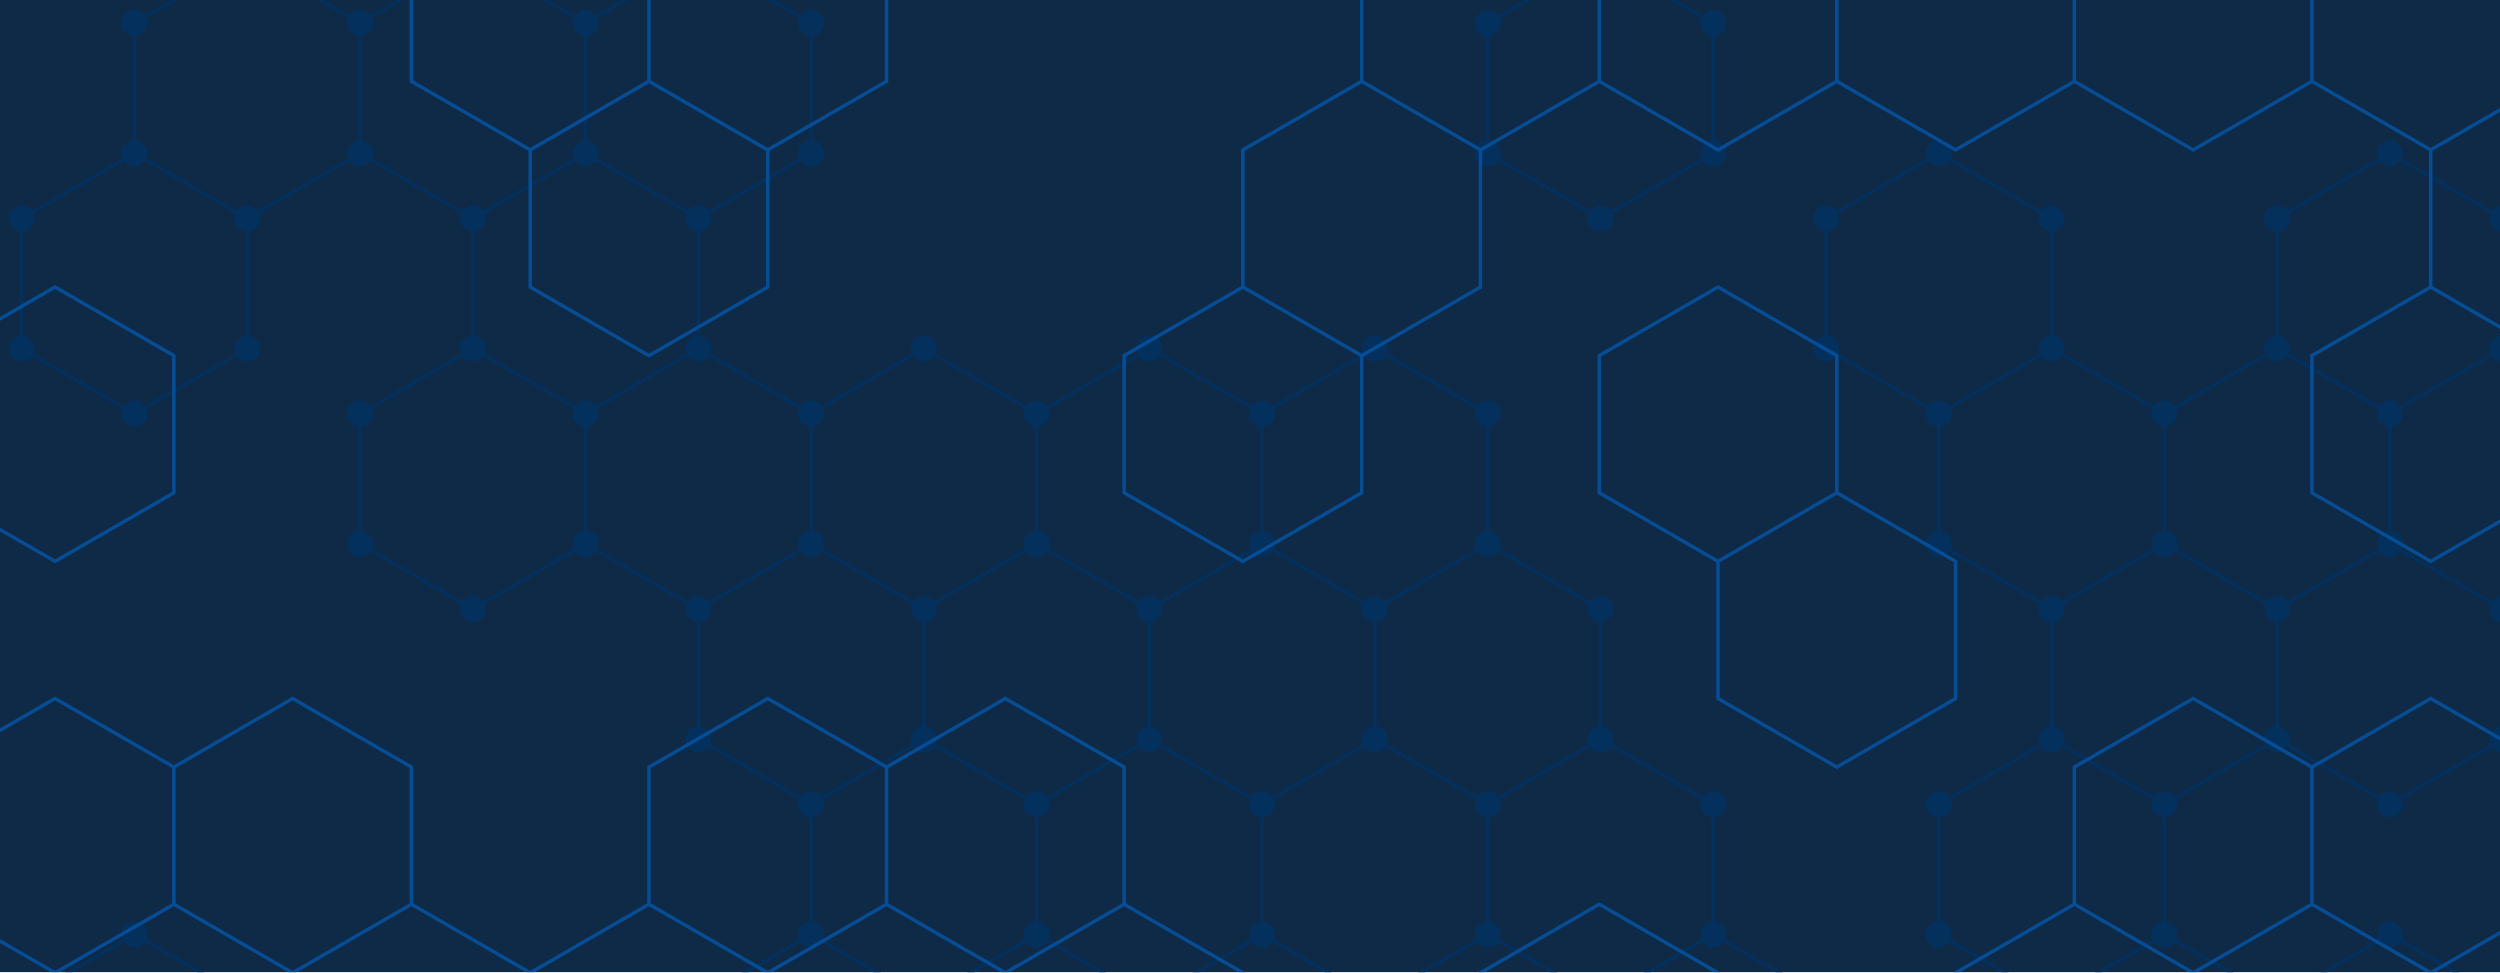
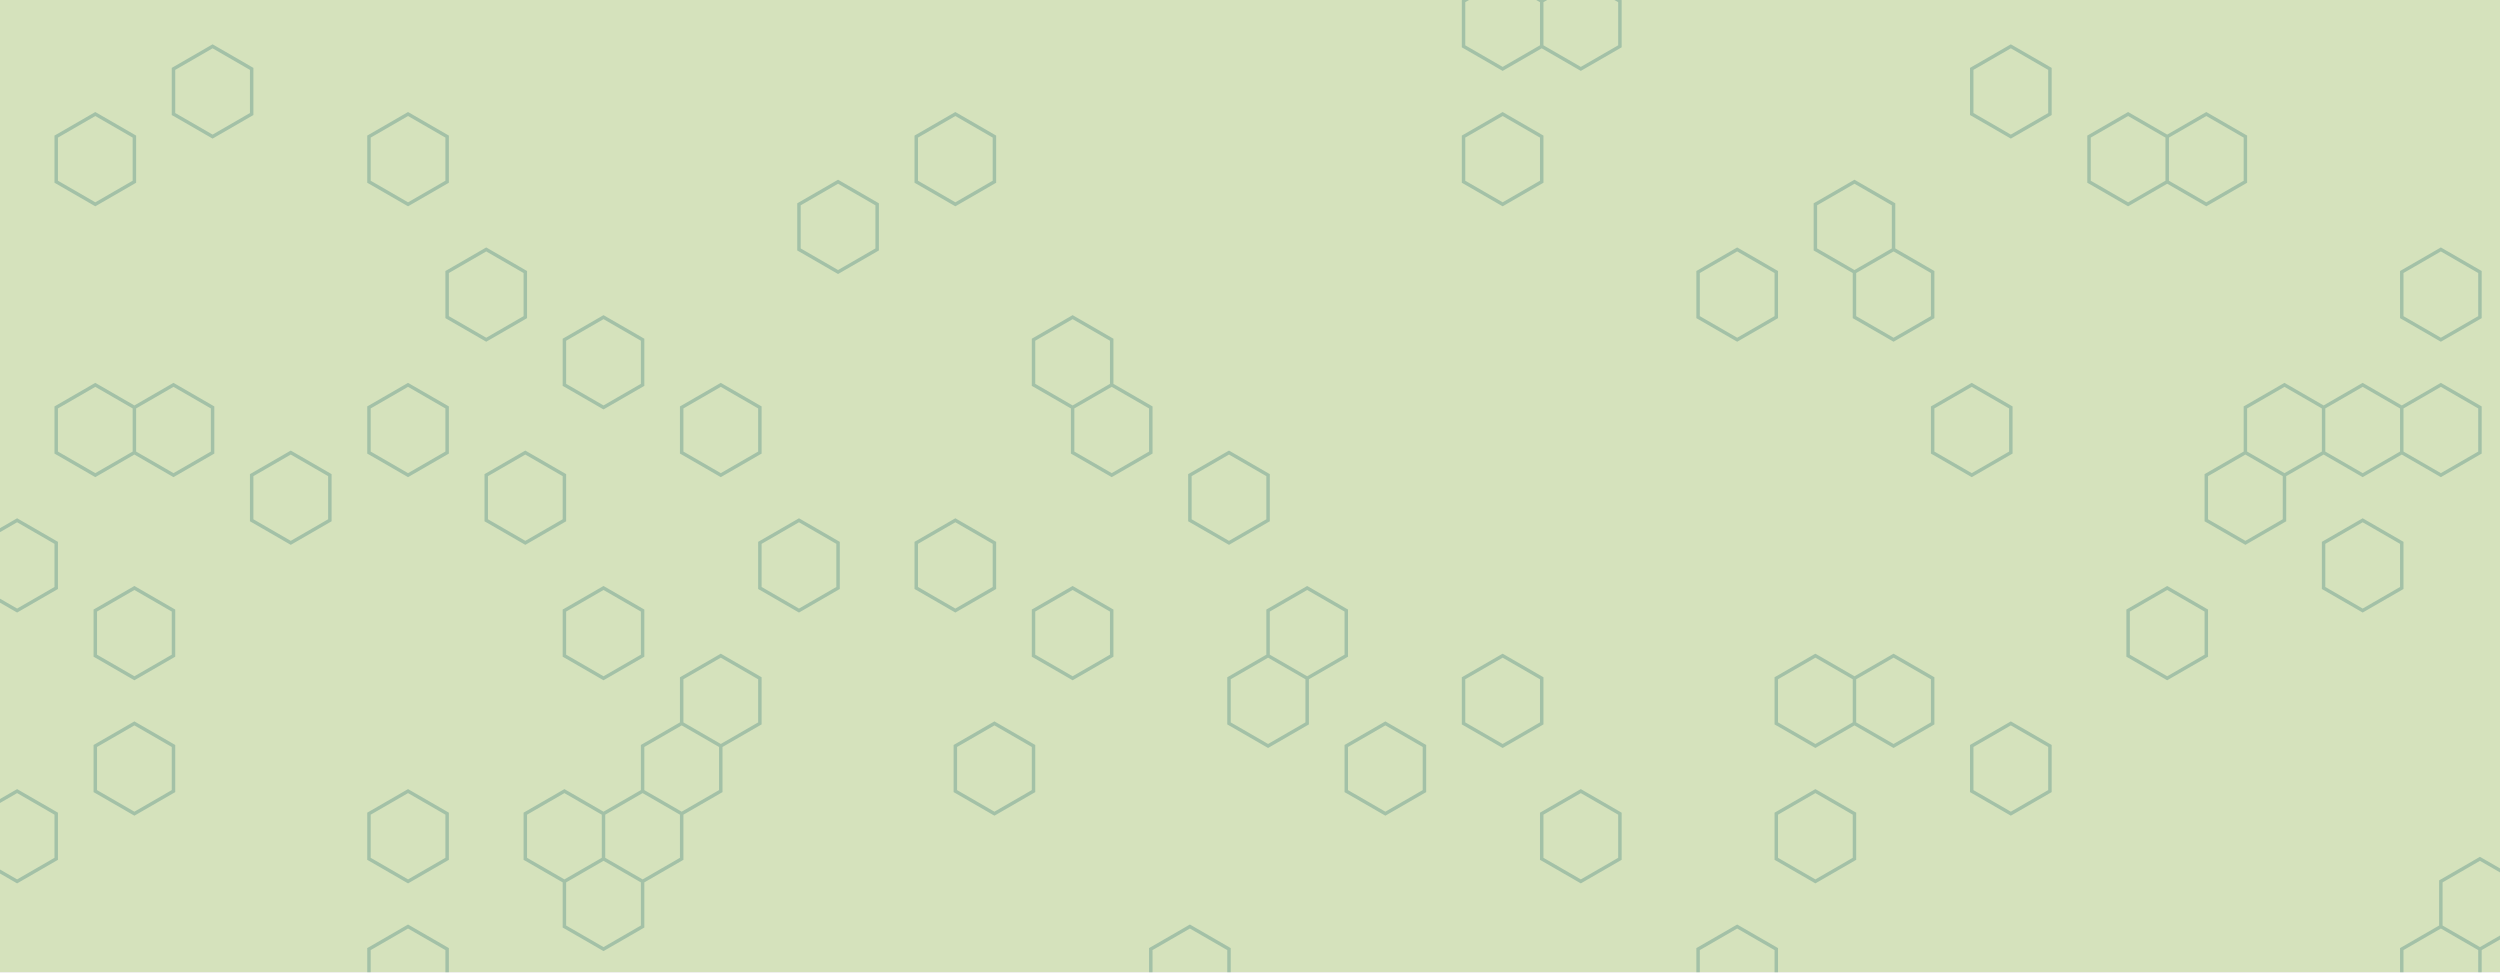
<svg xmlns="http://www.w3.org/2000/svg" version="1.1" width="1440" height="560" preserveAspectRatio="none" viewBox="0 0 1440 560">
-   <g mask="url(&quot;#SvgjsMask1080&quot;)" fill="none">
-     <rect width="1440" height="560" x="0" y="0" fill="#0e2a47" />
-     <path d="M77.45 88.3L142.41 125.8L142.41 200.8L77.45 238.3L12.5 200.8L12.5 125.8zM77.45 538.3L142.41 575.8L142.41 650.8L77.45 688.3L12.5 650.8L12.5 575.8zM142.41 -24.2L207.36 13.3L207.36 88.3L142.41 125.8L77.45 88.3L77.45 13.3zM272.31 -24.2L337.27 13.3L337.27 88.3L272.31 125.8L207.36 88.3L207.36 13.3zM337.27 88.3L402.22 125.8L402.22 200.8L337.27 238.3L272.31 200.8L272.31 125.8zM272.31 200.8L337.27 238.3L337.27 313.3L272.31 350.8L207.36 313.3L207.36 238.3zM402.22 -24.2L467.18 13.3L467.18 88.3L402.22 125.8L337.27 88.3L337.27 13.3zM402.22 200.8L467.18 238.3L467.18 313.3L402.22 350.8L337.27 313.3L337.27 238.3zM467.18 313.3L532.13 350.8L532.13 425.8L467.18 463.3L402.22 425.8L402.22 350.8zM467.18 538.3L532.13 575.8L532.13 650.8L467.18 688.3L402.22 650.8L402.22 575.8zM532.13 200.8L597.08 238.3L597.08 313.3L532.13 350.8L467.18 313.3L467.18 238.3zM597.08 313.3L662.04 350.8L662.04 425.8L597.08 463.3L532.13 425.8L532.13 350.8zM532.13 425.8L597.08 463.3L597.08 538.3L532.13 575.8L467.18 538.3L467.18 463.3zM597.08 538.3L662.04 575.8L662.04 650.8L597.08 688.3L532.13 650.8L532.13 575.8zM662.04 200.8L726.99 238.3L726.99 313.3L662.04 350.8L597.08 313.3L597.08 238.3zM726.99 313.3L791.95 350.8L791.95 425.8L726.99 463.3L662.04 425.8L662.04 350.8zM662.04 425.8L726.99 463.3L726.99 538.3L662.04 575.8L597.08 538.3L597.08 463.3zM791.94 200.8L856.9 238.3L856.9 313.3L791.94 350.8L726.99 313.3L726.99 238.3zM856.9 313.3L921.85 350.8L921.85 425.8L856.9 463.3L791.94 425.8L791.94 350.8zM791.94 425.8L856.9 463.3L856.9 538.3L791.94 575.8L726.99 538.3L726.99 463.3zM921.85 -24.2L986.81 13.3L986.81 88.3L921.85 125.8L856.9 88.3L856.9 13.3zM921.85 425.8L986.81 463.3L986.81 538.3L921.85 575.8L856.9 538.3L856.9 463.3zM986.81 538.3L1051.76 575.8L1051.76 650.8L986.81 688.3L921.85 650.8L921.85 575.8zM1116.71 88.3L1181.67 125.8L1181.67 200.8L1116.71 238.3L1051.76 200.8L1051.76 125.8zM1181.67 200.8L1246.62 238.3L1246.62 313.3L1181.67 350.8L1116.71 313.3L1116.71 238.3zM1246.62 313.3L1311.57 350.8L1311.57 425.8L1246.62 463.3L1181.67 425.8L1181.67 350.8zM1181.67 425.8L1246.62 463.3L1246.62 538.3L1181.67 575.8L1116.71 538.3L1116.71 463.3zM1246.62 538.3L1311.57 575.8L1311.57 650.8L1246.62 688.3L1181.67 650.8L1181.67 575.8zM1376.53 88.3L1441.48 125.8L1441.48 200.8L1376.53 238.3L1311.58 200.8L1311.58 125.8zM1311.58 200.8L1376.53 238.3L1376.53 313.3L1311.58 350.8L1246.62 313.3L1246.62 238.3zM1376.53 313.3L1441.48 350.8L1441.48 425.8L1376.53 463.3L1311.58 425.8L1311.58 350.8zM1376.53 538.3L1441.48 575.8L1441.48 650.8L1376.53 688.3L1311.58 650.8L1311.58 575.8zM1441.48 200.8L1506.44 238.3L1506.44 313.3L1441.48 350.8L1376.53 313.3L1376.53 238.3z" stroke="#03305d" stroke-width="2" />
-     <path d="M69.95 88.3 a7.5 7.5 0 1 0 15 0 a7.5 7.5 0 1 0 -15 0zM134.91 125.8 a7.5 7.5 0 1 0 15 0 a7.5 7.5 0 1 0 -15 0zM134.91 200.8 a7.5 7.5 0 1 0 15 0 a7.5 7.5 0 1 0 -15 0zM69.95 238.3 a7.5 7.5 0 1 0 15 0 a7.5 7.5 0 1 0 -15 0zM5 200.8 a7.5 7.5 0 1 0 15 0 a7.5 7.5 0 1 0 -15 0zM5 125.8 a7.5 7.5 0 1 0 15 0 a7.5 7.5 0 1 0 -15 0zM69.95 538.3 a7.5 7.5 0 1 0 15 0 a7.5 7.5 0 1 0 -15 0zM134.91 575.8 a7.5 7.5 0 1 0 15 0 a7.5 7.5 0 1 0 -15 0zM134.91 650.8 a7.5 7.5 0 1 0 15 0 a7.5 7.5 0 1 0 -15 0zM69.95 688.3 a7.5 7.5 0 1 0 15 0 a7.5 7.5 0 1 0 -15 0zM5 650.8 a7.5 7.5 0 1 0 15 0 a7.5 7.5 0 1 0 -15 0zM5 575.8 a7.5 7.5 0 1 0 15 0 a7.5 7.5 0 1 0 -15 0zM134.91 -24.2 a7.5 7.5 0 1 0 15 0 a7.5 7.5 0 1 0 -15 0zM199.86 13.3 a7.5 7.5 0 1 0 15 0 a7.5 7.5 0 1 0 -15 0zM199.86 88.3 a7.5 7.5 0 1 0 15 0 a7.5 7.5 0 1 0 -15 0zM69.95 13.3 a7.5 7.5 0 1 0 15 0 a7.5 7.5 0 1 0 -15 0zM264.81 -24.2 a7.5 7.5 0 1 0 15 0 a7.5 7.5 0 1 0 -15 0zM329.77 13.3 a7.5 7.5 0 1 0 15 0 a7.5 7.5 0 1 0 -15 0zM329.77 88.3 a7.5 7.5 0 1 0 15 0 a7.5 7.5 0 1 0 -15 0zM264.81 125.8 a7.5 7.5 0 1 0 15 0 a7.5 7.5 0 1 0 -15 0zM394.72 125.8 a7.5 7.5 0 1 0 15 0 a7.5 7.5 0 1 0 -15 0zM394.72 200.8 a7.5 7.5 0 1 0 15 0 a7.5 7.5 0 1 0 -15 0zM329.77 238.3 a7.5 7.5 0 1 0 15 0 a7.5 7.5 0 1 0 -15 0zM264.81 200.8 a7.5 7.5 0 1 0 15 0 a7.5 7.5 0 1 0 -15 0zM329.77 313.3 a7.5 7.5 0 1 0 15 0 a7.5 7.5 0 1 0 -15 0zM264.81 350.8 a7.5 7.5 0 1 0 15 0 a7.5 7.5 0 1 0 -15 0zM199.86 313.3 a7.5 7.5 0 1 0 15 0 a7.5 7.5 0 1 0 -15 0zM199.86 238.3 a7.5 7.5 0 1 0 15 0 a7.5 7.5 0 1 0 -15 0zM394.72 -24.2 a7.5 7.5 0 1 0 15 0 a7.5 7.5 0 1 0 -15 0zM459.68 13.3 a7.5 7.5 0 1 0 15 0 a7.5 7.5 0 1 0 -15 0zM459.68 88.3 a7.5 7.5 0 1 0 15 0 a7.5 7.5 0 1 0 -15 0zM459.68 238.3 a7.5 7.5 0 1 0 15 0 a7.5 7.5 0 1 0 -15 0zM459.68 313.3 a7.5 7.5 0 1 0 15 0 a7.5 7.5 0 1 0 -15 0zM394.72 350.8 a7.5 7.5 0 1 0 15 0 a7.5 7.5 0 1 0 -15 0zM524.63 350.8 a7.5 7.5 0 1 0 15 0 a7.5 7.5 0 1 0 -15 0zM524.63 425.8 a7.5 7.5 0 1 0 15 0 a7.5 7.5 0 1 0 -15 0zM459.68 463.3 a7.5 7.5 0 1 0 15 0 a7.5 7.5 0 1 0 -15 0zM394.72 425.8 a7.5 7.5 0 1 0 15 0 a7.5 7.5 0 1 0 -15 0zM459.68 538.3 a7.5 7.5 0 1 0 15 0 a7.5 7.5 0 1 0 -15 0zM524.63 575.8 a7.5 7.5 0 1 0 15 0 a7.5 7.5 0 1 0 -15 0zM524.63 650.8 a7.5 7.5 0 1 0 15 0 a7.5 7.5 0 1 0 -15 0zM459.68 688.3 a7.5 7.5 0 1 0 15 0 a7.5 7.5 0 1 0 -15 0zM394.72 650.8 a7.5 7.5 0 1 0 15 0 a7.5 7.5 0 1 0 -15 0zM394.72 575.8 a7.5 7.5 0 1 0 15 0 a7.5 7.5 0 1 0 -15 0zM524.63 200.8 a7.5 7.5 0 1 0 15 0 a7.5 7.5 0 1 0 -15 0zM589.58 238.3 a7.5 7.5 0 1 0 15 0 a7.5 7.5 0 1 0 -15 0zM589.58 313.3 a7.5 7.5 0 1 0 15 0 a7.5 7.5 0 1 0 -15 0zM654.54 350.8 a7.5 7.5 0 1 0 15 0 a7.5 7.5 0 1 0 -15 0zM654.54 425.8 a7.5 7.5 0 1 0 15 0 a7.5 7.5 0 1 0 -15 0zM589.58 463.3 a7.5 7.5 0 1 0 15 0 a7.5 7.5 0 1 0 -15 0zM589.58 538.3 a7.5 7.5 0 1 0 15 0 a7.5 7.5 0 1 0 -15 0zM654.54 575.8 a7.5 7.5 0 1 0 15 0 a7.5 7.5 0 1 0 -15 0zM654.54 650.8 a7.5 7.5 0 1 0 15 0 a7.5 7.5 0 1 0 -15 0zM589.58 688.3 a7.5 7.5 0 1 0 15 0 a7.5 7.5 0 1 0 -15 0zM654.54 200.8 a7.5 7.5 0 1 0 15 0 a7.5 7.5 0 1 0 -15 0zM719.49 238.3 a7.5 7.5 0 1 0 15 0 a7.5 7.5 0 1 0 -15 0zM719.49 313.3 a7.5 7.5 0 1 0 15 0 a7.5 7.5 0 1 0 -15 0zM784.45 350.8 a7.5 7.5 0 1 0 15 0 a7.5 7.5 0 1 0 -15 0zM784.45 425.8 a7.5 7.5 0 1 0 15 0 a7.5 7.5 0 1 0 -15 0zM719.49 463.3 a7.5 7.5 0 1 0 15 0 a7.5 7.5 0 1 0 -15 0zM719.49 538.3 a7.5 7.5 0 1 0 15 0 a7.5 7.5 0 1 0 -15 0zM784.44 200.8 a7.5 7.5 0 1 0 15 0 a7.5 7.5 0 1 0 -15 0zM849.4 238.3 a7.5 7.5 0 1 0 15 0 a7.5 7.5 0 1 0 -15 0zM849.4 313.3 a7.5 7.5 0 1 0 15 0 a7.5 7.5 0 1 0 -15 0zM784.44 350.8 a7.5 7.5 0 1 0 15 0 a7.5 7.5 0 1 0 -15 0zM914.35 350.8 a7.5 7.5 0 1 0 15 0 a7.5 7.5 0 1 0 -15 0zM914.35 425.8 a7.5 7.5 0 1 0 15 0 a7.5 7.5 0 1 0 -15 0zM849.4 463.3 a7.5 7.5 0 1 0 15 0 a7.5 7.5 0 1 0 -15 0zM784.44 425.8 a7.5 7.5 0 1 0 15 0 a7.5 7.5 0 1 0 -15 0zM849.4 538.3 a7.5 7.5 0 1 0 15 0 a7.5 7.5 0 1 0 -15 0zM784.44 575.8 a7.5 7.5 0 1 0 15 0 a7.5 7.5 0 1 0 -15 0zM914.35 -24.2 a7.5 7.5 0 1 0 15 0 a7.5 7.5 0 1 0 -15 0zM979.31 13.3 a7.5 7.5 0 1 0 15 0 a7.5 7.5 0 1 0 -15 0zM979.31 88.3 a7.5 7.5 0 1 0 15 0 a7.5 7.5 0 1 0 -15 0zM914.35 125.8 a7.5 7.5 0 1 0 15 0 a7.5 7.5 0 1 0 -15 0zM849.4 88.3 a7.5 7.5 0 1 0 15 0 a7.5 7.5 0 1 0 -15 0zM849.4 13.3 a7.5 7.5 0 1 0 15 0 a7.5 7.5 0 1 0 -15 0zM979.31 463.3 a7.5 7.5 0 1 0 15 0 a7.5 7.5 0 1 0 -15 0zM979.31 538.3 a7.5 7.5 0 1 0 15 0 a7.5 7.5 0 1 0 -15 0zM914.35 575.8 a7.5 7.5 0 1 0 15 0 a7.5 7.5 0 1 0 -15 0zM1044.26 575.8 a7.5 7.5 0 1 0 15 0 a7.5 7.5 0 1 0 -15 0zM1044.26 650.8 a7.5 7.5 0 1 0 15 0 a7.5 7.5 0 1 0 -15 0zM979.31 688.3 a7.5 7.5 0 1 0 15 0 a7.5 7.5 0 1 0 -15 0zM914.35 650.8 a7.5 7.5 0 1 0 15 0 a7.5 7.5 0 1 0 -15 0zM1109.21 88.3 a7.5 7.5 0 1 0 15 0 a7.5 7.5 0 1 0 -15 0zM1174.17 125.8 a7.5 7.5 0 1 0 15 0 a7.5 7.5 0 1 0 -15 0zM1174.17 200.8 a7.5 7.5 0 1 0 15 0 a7.5 7.5 0 1 0 -15 0zM1109.21 238.3 a7.5 7.5 0 1 0 15 0 a7.5 7.5 0 1 0 -15 0zM1044.26 200.8 a7.5 7.5 0 1 0 15 0 a7.5 7.5 0 1 0 -15 0zM1044.26 125.8 a7.5 7.5 0 1 0 15 0 a7.5 7.5 0 1 0 -15 0zM1239.12 238.3 a7.5 7.5 0 1 0 15 0 a7.5 7.5 0 1 0 -15 0zM1239.12 313.3 a7.5 7.5 0 1 0 15 0 a7.5 7.5 0 1 0 -15 0zM1174.17 350.8 a7.5 7.5 0 1 0 15 0 a7.5 7.5 0 1 0 -15 0zM1109.21 313.3 a7.5 7.5 0 1 0 15 0 a7.5 7.5 0 1 0 -15 0zM1304.07 350.8 a7.5 7.5 0 1 0 15 0 a7.5 7.5 0 1 0 -15 0zM1304.07 425.8 a7.5 7.5 0 1 0 15 0 a7.5 7.5 0 1 0 -15 0zM1239.12 463.3 a7.5 7.5 0 1 0 15 0 a7.5 7.5 0 1 0 -15 0zM1174.17 425.8 a7.5 7.5 0 1 0 15 0 a7.5 7.5 0 1 0 -15 0zM1239.12 538.3 a7.5 7.5 0 1 0 15 0 a7.5 7.5 0 1 0 -15 0zM1174.17 575.8 a7.5 7.5 0 1 0 15 0 a7.5 7.5 0 1 0 -15 0zM1109.21 538.3 a7.5 7.5 0 1 0 15 0 a7.5 7.5 0 1 0 -15 0zM1109.21 463.3 a7.5 7.5 0 1 0 15 0 a7.5 7.5 0 1 0 -15 0zM1304.07 575.8 a7.5 7.5 0 1 0 15 0 a7.5 7.5 0 1 0 -15 0zM1304.07 650.8 a7.5 7.5 0 1 0 15 0 a7.5 7.5 0 1 0 -15 0zM1239.12 688.3 a7.5 7.5 0 1 0 15 0 a7.5 7.5 0 1 0 -15 0zM1174.17 650.8 a7.5 7.5 0 1 0 15 0 a7.5 7.5 0 1 0 -15 0zM1369.03 88.3 a7.5 7.5 0 1 0 15 0 a7.5 7.5 0 1 0 -15 0zM1433.98 125.8 a7.5 7.5 0 1 0 15 0 a7.5 7.5 0 1 0 -15 0zM1433.98 200.8 a7.5 7.5 0 1 0 15 0 a7.5 7.5 0 1 0 -15 0zM1369.03 238.3 a7.5 7.5 0 1 0 15 0 a7.5 7.5 0 1 0 -15 0zM1304.08 200.8 a7.5 7.5 0 1 0 15 0 a7.5 7.5 0 1 0 -15 0zM1304.08 125.8 a7.5 7.5 0 1 0 15 0 a7.5 7.5 0 1 0 -15 0zM1369.03 313.3 a7.5 7.5 0 1 0 15 0 a7.5 7.5 0 1 0 -15 0zM1304.08 350.8 a7.5 7.5 0 1 0 15 0 a7.5 7.5 0 1 0 -15 0zM1433.98 350.8 a7.5 7.5 0 1 0 15 0 a7.5 7.5 0 1 0 -15 0zM1433.98 425.8 a7.5 7.5 0 1 0 15 0 a7.5 7.5 0 1 0 -15 0zM1369.03 463.3 a7.5 7.5 0 1 0 15 0 a7.5 7.5 0 1 0 -15 0zM1304.08 425.8 a7.5 7.5 0 1 0 15 0 a7.5 7.5 0 1 0 -15 0zM1369.03 538.3 a7.5 7.5 0 1 0 15 0 a7.5 7.5 0 1 0 -15 0zM1433.98 575.8 a7.5 7.5 0 1 0 15 0 a7.5 7.5 0 1 0 -15 0zM1433.98 650.8 a7.5 7.5 0 1 0 15 0 a7.5 7.5 0 1 0 -15 0zM1369.03 688.3 a7.5 7.5 0 1 0 15 0 a7.5 7.5 0 1 0 -15 0zM1304.08 650.8 a7.5 7.5 0 1 0 15 0 a7.5 7.5 0 1 0 -15 0zM1304.08 575.8 a7.5 7.5 0 1 0 15 0 a7.5 7.5 0 1 0 -15 0zM1498.94 238.3 a7.5 7.5 0 1 0 15 0 a7.5 7.5 0 1 0 -15 0zM1498.94 313.3 a7.5 7.5 0 1 0 15 0 a7.5 7.5 0 1 0 -15 0z" fill="#03305d" />
-     <path d="M31.72 165.34L100.14 204.84L100.14 283.84L31.72 323.34L-36.7 283.84L-36.7 204.84zM31.72 402.34L100.14 441.84L100.14 520.84L31.72 560.34L-36.7 520.84L-36.7 441.84zM168.56 402.34L236.97 441.84L236.97 520.84L168.56 560.34L100.14 520.84L100.14 441.84zM236.97 520.84L305.39 560.34L305.39 639.34L236.97 678.84L168.56 639.34L168.56 560.34zM305.39 -71.66L373.81 -32.16L373.81 46.84L305.39 86.34L236.97 46.84L236.97 -32.16zM373.81 46.84L442.23 86.34L442.23 165.34L373.81 204.84L305.39 165.34L305.39 86.34zM373.81 520.84L442.23 560.34L442.23 639.34L373.81 678.84L305.39 639.34L305.39 560.34zM442.23 -71.66L510.65 -32.16L510.65 46.84L442.23 86.34L373.81 46.84L373.81 -32.16zM442.23 402.34L510.65 441.84L510.65 520.84L442.23 560.34L373.81 520.84L373.81 441.84zM579.06 402.34L647.48 441.84L647.48 520.84L579.06 560.34L510.65 520.84L510.65 441.84zM647.48 520.84L715.9 560.34L715.9 639.34L647.48 678.84L579.06 639.34L579.06 560.34zM784.32 46.84L852.74 86.34L852.74 165.34L784.32 204.84L715.9 165.34L715.9 86.34zM715.9 165.34L784.32 204.84L784.32 283.84L715.9 323.34L647.48 283.84L647.48 204.84zM852.74 -71.66L921.15 -32.16L921.15 46.84L852.74 86.34L784.32 46.84L784.32 -32.16zM921.15 520.84L989.57 560.34L989.57 639.34L921.15 678.84L852.74 639.34L852.74 560.34zM989.57 -71.66L1057.99 -32.16L1057.99 46.84L989.57 86.34L921.15 46.84L921.15 -32.16zM989.57 165.34L1057.99 204.84L1057.99 283.84L989.57 323.34L921.15 283.84L921.15 204.84zM1057.99 283.84L1126.41 323.34L1126.41 402.34L1057.99 441.84L989.57 402.34L989.57 323.34zM1126.41 -71.66L1194.83 -32.16L1194.83 46.84L1126.41 86.34L1057.99 46.84L1057.99 -32.16zM1194.83 520.84L1263.24 560.34L1263.24 639.34L1194.83 678.84L1126.41 639.34L1126.41 560.34zM1263.24 -71.66L1331.66 -32.16L1331.66 46.84L1263.24 86.34L1194.83 46.84L1194.83 -32.16zM1263.24 402.34L1331.66 441.84L1331.66 520.84L1263.24 560.34L1194.83 520.84L1194.83 441.84zM1400.08 -71.66L1468.5 -32.16L1468.5 46.84L1400.08 86.34L1331.66 46.84L1331.66 -32.16zM1468.5 46.84L1536.91 86.34L1536.91 165.34L1468.5 204.84L1400.08 165.34L1400.08 86.34zM1400.08 165.34L1468.5 204.84L1468.5 283.84L1400.08 323.34L1331.66 283.84L1331.66 204.84zM1400.08 402.34L1468.5 441.84L1468.5 520.84L1400.08 560.34L1331.66 520.84L1331.66 441.84zM1468.5 520.84L1536.91 560.34L1536.91 639.34L1468.5 678.84L1400.08 639.34L1400.08 560.34z" stroke="rgba(6, 80, 156, 0.93)" stroke-width="2" />
+   <g mask="url(&quot;#SvgjsMask1055&quot;)" fill="none">
+     <rect width="1440" height="560" x="0" y="0" fill="rgba(213, 226, 188, 1)" />
+     <path d="M17.14 223.62L82.09 261.12L82.09 336.12L17.14 373.62L-47.81 336.12L-47.81 261.12zM147.05 -1.38L212 36.12L212 111.12L147.05 148.62L82.09 111.12L82.09 36.12zM212 111.12L276.95 148.62L276.95 223.62L212 261.12L147.05 223.62L147.05 148.62zM212 336.12L276.95 373.62L276.95 448.62L212 486.12L147.05 448.62L147.05 373.62zM341.91 111.12L406.86 148.62L406.86 223.62L341.91 261.12L276.95 223.62L276.95 148.62zM276.95 223.62L341.91 261.12L341.91 336.12L276.95 373.62L212 336.12L212 261.12zM341.91 336.12L406.86 373.62L406.86 448.62L341.91 486.12L276.95 448.62L276.95 373.62zM276.95 448.62L341.91 486.12L341.91 561.12L276.95 598.62L212 561.12L212 486.12zM406.86 -1.38L471.82 36.12L471.82 111.12L406.86 148.62L341.91 111.12L341.91 36.12zM536.77 -1.38L601.72 36.12L601.72 111.12L536.77 148.62L471.82 111.12L471.82 36.12zM536.77 223.62L601.72 261.12L601.72 336.12L536.77 373.62L471.82 336.12L471.82 261.12zM601.72 336.12L666.68 373.62L666.68 448.62L601.72 486.12L536.77 448.62L536.77 373.62zM536.77 448.62L601.72 486.12L601.72 561.12L536.77 598.62L471.82 561.12L471.82 486.12zM731.63 111.12L796.59 148.62L796.59 223.62L731.63 261.12L666.68 223.62L666.68 148.62zM861.54 561.12L926.49 598.62L926.49 673.62L861.54 711.12L796.58 673.62L796.58 598.62zM926.49 448.62L991.45 486.12L991.45 561.12L926.49 598.62L861.54 561.12L861.54 486.12zM991.45 561.12L1056.4 598.62L1056.4 673.62L991.45 711.12L926.49 673.62L926.49 598.62zM1056.4 -1.38L1121.35 36.12L1121.35 111.12L1056.4 148.62L991.45 111.12L991.45 36.12zM1056.4 223.62L1121.35 261.12L1121.35 336.12L1056.4 373.62L991.45 336.12L991.45 261.12zM1121.35 336.12L1186.31 373.62L1186.31 448.62L1121.35 486.12L1056.4 448.62L1056.4 373.62zM1121.35 561.12L1186.31 598.62L1186.31 673.62L1121.35 711.12L1056.4 673.62L1056.4 598.62zM1251.26 561.12L1316.21 598.62L1316.21 673.62L1251.26 711.12L1186.31 673.62L1186.31 598.62zM1316.22 223.62L1381.17 261.12L1381.17 336.12L1316.22 373.62L1251.26 336.12L1251.26 261.12zM1446.12 -1.38L1511.08 36.12L1511.08 111.12L1446.12 148.62L1381.17 111.12L1381.17 36.12zM1446.12 223.62L1511.08 261.12L1511.08 336.12L1446.12 373.62L1381.17 336.12L1381.17 261.12zM1446.12 448.62L1511.08 486.12L1511.08 561.12L1446.12 598.62L1381.17 561.12L1381.17 486.12z" stroke="rgba(0, 0, 0, 0)" stroke-width="2" />
+     <path d="M9.64 223.62 a7.5 7.5 0 1 0 15 0 a7.5 7.5 0 1 0 -15 0zM74.59 261.12 a7.5 7.5 0 1 0 15 0 a7.5 7.5 0 1 0 -15 0zM74.59 336.12 a7.5 7.5 0 1 0 15 0 a7.5 7.5 0 1 0 -15 0zM9.64 373.62 a7.5 7.5 0 1 0 15 0 a7.5 7.5 0 1 0 -15 0zM-55.31 336.12 a7.5 7.5 0 1 0 15 0 a7.5 7.5 0 1 0 -15 0zM-55.31 261.12 a7.5 7.5 0 1 0 15 0 a7.5 7.5 0 1 0 -15 0zM139.55 -1.38 a7.5 7.5 0 1 0 15 0 a7.5 7.5 0 1 0 -15 0zM204.5 36.12 a7.5 7.5 0 1 0 15 0 a7.5 7.5 0 1 0 -15 0zM204.5 111.12 a7.5 7.5 0 1 0 15 0 a7.5 7.5 0 1 0 -15 0zM139.55 148.62 a7.5 7.5 0 1 0 15 0 a7.5 7.5 0 1 0 -15 0zM74.59 111.12 a7.5 7.5 0 1 0 15 0 a7.5 7.5 0 1 0 -15 0zM74.59 36.12 a7.5 7.5 0 1 0 15 0 a7.5 7.5 0 1 0 -15 0zM269.45 148.62 a7.5 7.5 0 1 0 15 0 a7.5 7.5 0 1 0 -15 0zM269.45 223.62 a7.5 7.5 0 1 0 15 0 a7.5 7.5 0 1 0 -15 0zM204.5 261.12 a7.5 7.5 0 1 0 15 0 a7.5 7.5 0 1 0 -15 0zM139.55 223.62 a7.5 7.5 0 1 0 15 0 a7.5 7.5 0 1 0 -15 0zM204.5 336.12 a7.5 7.5 0 1 0 15 0 a7.5 7.5 0 1 0 -15 0zM269.45 373.62 a7.5 7.5 0 1 0 15 0 a7.5 7.5 0 1 0 -15 0zM269.45 448.62 a7.5 7.5 0 1 0 15 0 a7.5 7.5 0 1 0 -15 0zM204.5 486.12 a7.5 7.5 0 1 0 15 0 a7.5 7.5 0 1 0 -15 0zM139.55 448.62 a7.5 7.5 0 1 0 15 0 a7.5 7.5 0 1 0 -15 0zM139.55 373.62 a7.5 7.5 0 1 0 15 0 a7.5 7.5 0 1 0 -15 0zM334.41 111.12 a7.5 7.5 0 1 0 15 0 a7.5 7.5 0 1 0 -15 0zM399.36 148.62 a7.5 7.5 0 1 0 15 0 a7.5 7.5 0 1 0 -15 0zM399.36 223.62 a7.5 7.5 0 1 0 15 0 a7.5 7.5 0 1 0 -15 0zM334.41 261.12 a7.5 7.5 0 1 0 15 0 a7.5 7.5 0 1 0 -15 0zM334.41 336.12 a7.5 7.5 0 1 0 15 0 a7.5 7.5 0 1 0 -15 0zM399.36 373.62 a7.5 7.5 0 1 0 15 0 a7.5 7.5 0 1 0 -15 0zM399.36 448.62 a7.5 7.5 0 1 0 15 0 a7.5 7.5 0 1 0 -15 0zM334.41 486.12 a7.5 7.5 0 1 0 15 0 a7.5 7.5 0 1 0 -15 0zM334.41 561.12 a7.5 7.5 0 1 0 15 0 a7.5 7.5 0 1 0 -15 0zM269.45 598.62 a7.5 7.5 0 1 0 15 0 a7.5 7.5 0 1 0 -15 0zM204.5 561.12 a7.5 7.5 0 1 0 15 0 a7.5 7.5 0 1 0 -15 0zM399.36 -1.38 a7.5 7.5 0 1 0 15 0 a7.5 7.5 0 1 0 -15 0zM464.32 36.12 a7.5 7.5 0 1 0 15 0 a7.5 7.5 0 1 0 -15 0zM464.32 111.12 a7.5 7.5 0 1 0 15 0 a7.5 7.5 0 1 0 -15 0zM334.41 36.12 a7.5 7.5 0 1 0 15 0 a7.5 7.5 0 1 0 -15 0zM529.27 -1.38 a7.5 7.5 0 1 0 15 0 a7.5 7.5 0 1 0 -15 0zM594.22 36.12 a7.5 7.5 0 1 0 15 0 a7.5 7.5 0 1 0 -15 0zM594.22 111.12 a7.5 7.5 0 1 0 15 0 a7.5 7.5 0 1 0 -15 0zM529.27 148.62 a7.5 7.5 0 1 0 15 0 a7.5 7.5 0 1 0 -15 0zM529.27 223.62 a7.5 7.5 0 1 0 15 0 a7.5 7.5 0 1 0 -15 0zM594.22 261.12 a7.5 7.5 0 1 0 15 0 a7.5 7.5 0 1 0 -15 0zM594.22 336.12 a7.5 7.5 0 1 0 15 0 a7.5 7.5 0 1 0 -15 0zM529.27 373.62 a7.5 7.5 0 1 0 15 0 a7.5 7.5 0 1 0 -15 0zM464.32 336.12 a7.5 7.5 0 1 0 15 0 a7.5 7.5 0 1 0 -15 0zM464.32 261.12 a7.5 7.5 0 1 0 15 0 a7.5 7.5 0 1 0 -15 0zM659.18 373.62 a7.5 7.5 0 1 0 15 0 a7.5 7.5 0 1 0 -15 0zM659.18 448.62 a7.5 7.5 0 1 0 15 0 a7.5 7.5 0 1 0 -15 0zM594.22 486.12 a7.5 7.5 0 1 0 15 0 a7.5 7.5 0 1 0 -15 0zM529.27 448.62 a7.5 7.5 0 1 0 15 0 a7.5 7.5 0 1 0 -15 0zM594.22 561.12 a7.5 7.5 0 1 0 15 0 a7.5 7.5 0 1 0 -15 0zM529.27 598.62 a7.5 7.5 0 1 0 15 0 a7.5 7.5 0 1 0 -15 0zM464.32 561.12 a7.5 7.5 0 1 0 15 0 a7.5 7.5 0 1 0 -15 0zM464.32 486.12 a7.5 7.5 0 1 0 15 0 a7.5 7.5 0 1 0 -15 0zM724.13 111.12 a7.5 7.5 0 1 0 15 0 a7.5 7.5 0 1 0 -15 0zM789.09 148.62 a7.5 7.5 0 1 0 15 0 a7.5 7.5 0 1 0 -15 0zM789.09 223.62 a7.5 7.5 0 1 0 15 0 a7.5 7.5 0 1 0 -15 0zM724.13 261.12 a7.5 7.5 0 1 0 15 0 a7.5 7.5 0 1 0 -15 0zM659.18 223.62 a7.5 7.5 0 1 0 15 0 a7.5 7.5 0 1 0 -15 0zM659.18 148.62 a7.5 7.5 0 1 0 15 0 a7.5 7.5 0 1 0 -15 0zM854.04 561.12 a7.5 7.5 0 1 0 15 0 a7.5 7.5 0 1 0 -15 0zM918.99 598.62 a7.5 7.5 0 1 0 15 0 a7.5 7.5 0 1 0 -15 0zM918.99 673.62 a7.5 7.5 0 1 0 15 0 a7.5 7.5 0 1 0 -15 0zM854.04 711.12 a7.5 7.5 0 1 0 15 0 a7.5 7.5 0 1 0 -15 0zM789.08 673.62 a7.5 7.5 0 1 0 15 0 a7.5 7.5 0 1 0 -15 0zM789.08 598.62 a7.5 7.5 0 1 0 15 0 a7.5 7.5 0 1 0 -15 0zM918.99 448.62 a7.5 7.5 0 1 0 15 0 a7.5 7.5 0 1 0 -15 0zM983.95 486.12 a7.5 7.5 0 1 0 15 0 a7.5 7.5 0 1 0 -15 0zM983.95 561.12 a7.5 7.5 0 1 0 15 0 a7.5 7.5 0 1 0 -15 0zM854.04 486.12 a7.5 7.5 0 1 0 15 0 a7.5 7.5 0 1 0 -15 0zM1048.9 598.62 a7.5 7.5 0 1 0 15 0 a7.5 7.5 0 1 0 -15 0zM1048.9 673.62 a7.5 7.5 0 1 0 15 0 a7.5 7.5 0 1 0 -15 0zM983.95 711.12 a7.5 7.5 0 1 0 15 0 a7.5 7.5 0 1 0 -15 0zM1048.9 -1.38 a7.5 7.5 0 1 0 15 0 a7.5 7.5 0 1 0 -15 0zM1113.85 36.12 a7.5 7.5 0 1 0 15 0 a7.5 7.5 0 1 0 -15 0zM1113.85 111.12 a7.5 7.5 0 1 0 15 0 a7.5 7.5 0 1 0 -15 0zM1048.9 148.62 a7.5 7.5 0 1 0 15 0 a7.5 7.5 0 1 0 -15 0zM983.95 111.12 a7.5 7.5 0 1 0 15 0 a7.5 7.5 0 1 0 -15 0zM983.95 36.12 a7.5 7.5 0 1 0 15 0 a7.5 7.5 0 1 0 -15 0zM1048.9 223.62 a7.5 7.5 0 1 0 15 0 a7.5 7.5 0 1 0 -15 0zM1113.85 261.12 a7.5 7.5 0 1 0 15 0 a7.5 7.5 0 1 0 -15 0zM1113.85 336.12 a7.5 7.5 0 1 0 15 0 a7.5 7.5 0 1 0 -15 0zM1048.9 373.62 a7.5 7.5 0 1 0 15 0 a7.5 7.5 0 1 0 -15 0zM983.95 336.12 a7.5 7.5 0 1 0 15 0 a7.5 7.5 0 1 0 -15 0zM983.95 261.12 a7.5 7.5 0 1 0 15 0 a7.5 7.5 0 1 0 -15 0zM1178.81 373.62 a7.5 7.5 0 1 0 15 0 a7.5 7.5 0 1 0 -15 0zM1178.81 448.62 a7.5 7.5 0 1 0 15 0 a7.5 7.5 0 1 0 -15 0zM1113.85 486.12 a7.5 7.5 0 1 0 15 0 a7.5 7.5 0 1 0 -15 0zM1048.9 448.62 a7.5 7.5 0 1 0 15 0 a7.5 7.5 0 1 0 -15 0zM1113.85 561.12 a7.5 7.5 0 1 0 15 0 a7.5 7.5 0 1 0 -15 0zM1178.81 598.62 a7.5 7.5 0 1 0 15 0 a7.5 7.5 0 1 0 -15 0zM1178.81 673.62 a7.5 7.5 0 1 0 15 0 a7.5 7.5 0 1 0 -15 0zM1113.85 711.12 a7.5 7.5 0 1 0 15 0 a7.5 7.5 0 1 0 -15 0zM1243.76 561.12 a7.5 7.5 0 1 0 15 0 a7.5 7.5 0 1 0 -15 0zM1308.71 598.62 a7.5 7.5 0 1 0 15 0 a7.5 7.5 0 1 0 -15 0zM1308.71 673.62 a7.5 7.5 0 1 0 15 0 a7.5 7.5 0 1 0 -15 0zM1243.76 711.12 a7.5 7.5 0 1 0 15 0 a7.5 7.5 0 1 0 -15 0zM1308.72 223.62 a7.5 7.5 0 1 0 15 0 a7.5 7.5 0 1 0 -15 0zM1373.67 261.12 a7.5 7.5 0 1 0 15 0 a7.5 7.5 0 1 0 -15 0zM1373.67 336.12 a7.5 7.5 0 1 0 15 0 a7.5 7.5 0 1 0 -15 0zM1308.72 373.62 a7.5 7.5 0 1 0 15 0 a7.5 7.5 0 1 0 -15 0zM1243.76 336.12 a7.5 7.5 0 1 0 15 0 a7.5 7.5 0 1 0 -15 0zM1243.76 261.12 a7.5 7.5 0 1 0 15 0 a7.5 7.5 0 1 0 -15 0zM1438.62 -1.38 a7.5 7.5 0 1 0 15 0 a7.5 7.5 0 1 0 -15 0zM1503.58 36.12 a7.5 7.5 0 1 0 15 0 a7.5 7.5 0 1 0 -15 0zM1503.58 111.12 a7.5 7.5 0 1 0 15 0 a7.5 7.5 0 1 0 -15 0zM1438.62 148.62 a7.5 7.5 0 1 0 15 0 a7.5 7.5 0 1 0 -15 0zM1373.67 111.12 a7.5 7.5 0 1 0 15 0 a7.5 7.5 0 1 0 -15 0zM1373.67 36.12 a7.5 7.5 0 1 0 15 0 a7.5 7.5 0 1 0 -15 0zM1438.62 223.62 a7.5 7.5 0 1 0 15 0 a7.5 7.5 0 1 0 -15 0zM1503.58 261.12 a7.5 7.5 0 1 0 15 0 a7.5 7.5 0 1 0 -15 0zM1503.58 336.12 a7.5 7.5 0 1 0 15 0 a7.5 7.5 0 1 0 -15 0zM1438.62 373.62 a7.5 7.5 0 1 0 15 0 a7.5 7.5 0 1 0 -15 0zM1438.62 448.62 a7.5 7.5 0 1 0 15 0 a7.5 7.5 0 1 0 -15 0zM1503.58 486.12 a7.5 7.5 0 1 0 15 0 a7.5 7.5 0 1 0 -15 0zM1503.58 561.12 a7.5 7.5 0 1 0 15 0 a7.5 7.5 0 1 0 -15 0zM1438.62 598.62 a7.5 7.5 0 1 0 15 0 a7.5 7.5 0 1 0 -15 0zM1373.67 561.12 a7.5 7.5 0 1 0 15 0 a7.5 7.5 0 1 0 -15 0zM1373.67 486.12 a7.5 7.5 0 1 0 15 0 a7.5 7.5 0 1 0 -15 0z" fill="rgba(0, 0, 0, 0)" />
+     <path d="M9.86 299.68L32.38 312.68L32.38 338.68L9.86 351.68L-12.66 338.68L-12.66 312.68zM9.86 455.68L32.38 468.68L32.38 494.68L9.86 507.68L-12.66 494.68L-12.66 468.68zM54.89 65.68L77.41 78.68L77.41 104.68L54.89 117.68L32.38 104.68L32.38 78.68zM54.89 221.68L77.41 234.68L77.41 260.68L54.89 273.68L32.38 260.68L32.38 234.68zM77.41 338.68L99.93 351.68L99.93 377.68L77.41 390.68L54.89 377.68L54.89 351.68zM77.41 416.68L99.93 429.68L99.93 455.68L77.41 468.68L54.89 455.68L54.89 429.68zM122.45 26.68L144.96 39.68L144.96 65.68L122.45 78.68L99.93 65.68L99.93 39.68zM99.93 221.68L122.45 234.68L122.45 260.68L99.93 273.68L77.41 260.68L77.41 234.68zM167.48 260.68L190 273.68L190 299.68L167.48 312.68L144.96 299.68L144.96 273.68zM235.03 65.68L257.55 78.68L257.55 104.68L235.03 117.68L212.52 104.68L212.52 78.68zM235.03 221.68L257.55 234.68L257.55 260.68L235.03 273.68L212.52 260.68L212.52 234.68zM235.03 455.68L257.55 468.68L257.55 494.68L235.03 507.68L212.52 494.68L212.52 468.68zM235.03 533.68L257.55 546.68L257.55 572.68L235.03 585.68L212.52 572.68L212.52 546.68zM280.07 143.68L302.58 156.68L302.58 182.68L280.07 195.68L257.55 182.68L257.55 156.68zM302.58 260.68L325.1 273.68L325.1 299.68L302.58 312.68L280.07 299.68L280.07 273.68zM347.62 182.68L370.14 195.68L370.14 221.68L347.62 234.68L325.1 221.68L325.1 195.68zM347.62 338.68L370.14 351.68L370.14 377.68L347.62 390.68L325.1 377.68L325.1 351.68zM325.1 455.68L347.62 468.68L347.62 494.68L325.1 507.68L302.58 494.68L302.58 468.68zM347.62 494.68L370.14 507.68L370.14 533.68L347.62 546.68L325.1 533.68L325.1 507.68zM392.65 416.68L415.17 429.68L415.17 455.68L392.65 468.68L370.14 455.68L370.14 429.68zM370.14 455.68L392.65 468.68L392.65 494.68L370.14 507.68L347.62 494.68L347.62 468.68zM415.17 221.68L437.69 234.68L437.69 260.68L415.17 273.68L392.65 260.68L392.65 234.68zM415.17 377.68L437.69 390.68L437.69 416.68L415.17 429.68L392.65 416.68L392.65 390.68zM482.72 104.68L505.24 117.68L505.24 143.68L482.72 156.68L460.21 143.68L460.21 117.68zM460.21 299.68L482.72 312.68L482.72 338.68L460.21 351.68L437.69 338.68L437.69 312.68zM550.28 65.68L572.79 78.68L572.79 104.68L550.28 117.68L527.76 104.68L527.76 78.68zM550.28 299.68L572.79 312.68L572.79 338.68L550.28 351.68L527.76 338.68L527.76 312.68zM572.79 416.68L595.31 429.68L595.31 455.68L572.79 468.68L550.28 455.68L550.28 429.68zM617.83 182.68L640.34 195.68L640.34 221.68L617.83 234.68L595.31 221.68L595.31 195.68zM617.83 338.68L640.34 351.68L640.34 377.68L617.83 390.68L595.31 377.68L595.31 351.68zM640.34 221.68L662.86 234.68L662.86 260.68L640.34 273.68L617.83 260.68L617.83 234.68zM707.9 260.68L730.41 273.68L730.41 299.68L707.9 312.68L685.38 299.68L685.38 273.68zM685.38 533.68L707.9 546.68L707.9 572.68L685.38 585.68L662.86 572.68L662.86 546.68zM752.93 338.68L775.45 351.68L775.45 377.68L752.93 390.68L730.41 377.68L730.41 351.68zM730.41 377.68L752.93 390.68L752.93 416.68L730.41 429.68L707.9 416.68L707.9 390.68zM797.97 416.68L820.48 429.68L820.48 455.68L797.97 468.68L775.45 455.68L775.45 429.68zM865.52 -12.32L888.03 0.68L888.03 26.68L865.52 39.68L843 26.68L843 0.68zM865.52 65.68L888.03 78.68L888.03 104.68L865.52 117.68L843 104.68L843 78.68zM865.52 377.68L888.03 390.68L888.03 416.68L865.52 429.68L843 416.68L843 390.68zM910.55 -12.32L933.07 0.68L933.07 26.68L910.55 39.68L888.03 26.68L888.03 0.68zM910.55 455.68L933.07 468.68L933.07 494.68L910.55 507.68L888.03 494.68L888.03 468.68zM1000.62 143.68L1023.14 156.68L1023.14 182.68L1000.62 195.68L978.1 182.68L978.1 156.68zM1000.62 533.68L1023.14 546.68L1023.14 572.68L1000.62 585.68L978.1 572.68L978.1 546.68zM1068.17 104.68L1090.69 117.68L1090.69 143.68L1068.17 156.68L1045.66 143.68L1045.66 117.68zM1045.66 377.68L1068.17 390.68L1068.17 416.68L1045.66 429.68L1023.14 416.68L1023.14 390.68zM1045.66 455.68L1068.17 468.68L1068.17 494.68L1045.66 507.68L1023.14 494.68L1023.14 468.68zM1090.69 143.68L1113.21 156.68L1113.21 182.68L1090.69 195.68L1068.17 182.68L1068.17 156.68zM1090.69 377.68L1113.21 390.68L1113.21 416.68L1090.69 429.68L1068.17 416.68L1068.17 390.68zM1158.24 26.68L1180.76 39.68L1180.76 65.68L1158.24 78.68L1135.72 65.68L1135.72 39.68zM1135.72 221.68L1158.24 234.68L1158.24 260.68L1135.72 273.68L1113.21 260.68L1113.21 234.68zM1158.24 416.68L1180.76 429.68L1180.76 455.68L1158.24 468.68L1135.72 455.68L1135.72 429.68zM1225.79 65.68L1248.31 78.68L1248.31 104.68L1225.79 117.68L1203.28 104.68L1203.28 78.68zM1248.31 338.68L1270.83 351.68L1270.83 377.68L1248.31 390.68L1225.79 377.68L1225.79 351.68zM1270.83 65.68L1293.35 78.68L1293.35 104.68L1270.83 117.68L1248.31 104.68L1248.31 78.68zM1293.35 260.68L1315.86 273.68L1315.86 299.68L1293.35 312.68L1270.83 299.68L1270.83 273.68zM1315.86 221.68L1338.38 234.68L1338.38 260.68L1315.86 273.68L1293.35 260.68L1293.35 234.68zM1360.9 221.68L1383.42 234.68L1383.42 260.68L1360.9 273.68L1338.38 260.68L1338.38 234.68zM1360.9 299.68L1383.42 312.68L1383.42 338.68L1360.9 351.68L1338.38 338.68L1338.38 312.68zM1405.93 143.68L1428.45 156.68L1428.45 182.68L1405.93 195.68L1383.42 182.68L1383.42 156.68zM1405.93 221.68L1428.45 234.68L1428.45 260.68L1405.93 273.68L1383.42 260.68L1383.42 234.68zM1428.45 494.68L1450.97 507.68L1450.97 533.68L1428.45 546.68L1405.93 533.68L1405.93 507.68zM1405.93 533.68L1428.45 546.68L1428.45 572.68L1405.93 585.68L1383.42 572.68L1383.42 546.68z" stroke="rgba(163, 193, 167, 1)" stroke-width="2" />
  </g>
  <defs>
-     <mask id="SvgjsMask1080">
+     <mask id="SvgjsMask1055">
      <rect width="1440" height="560" fill="#ffffff" />
    </mask>
  </defs>
</svg>
